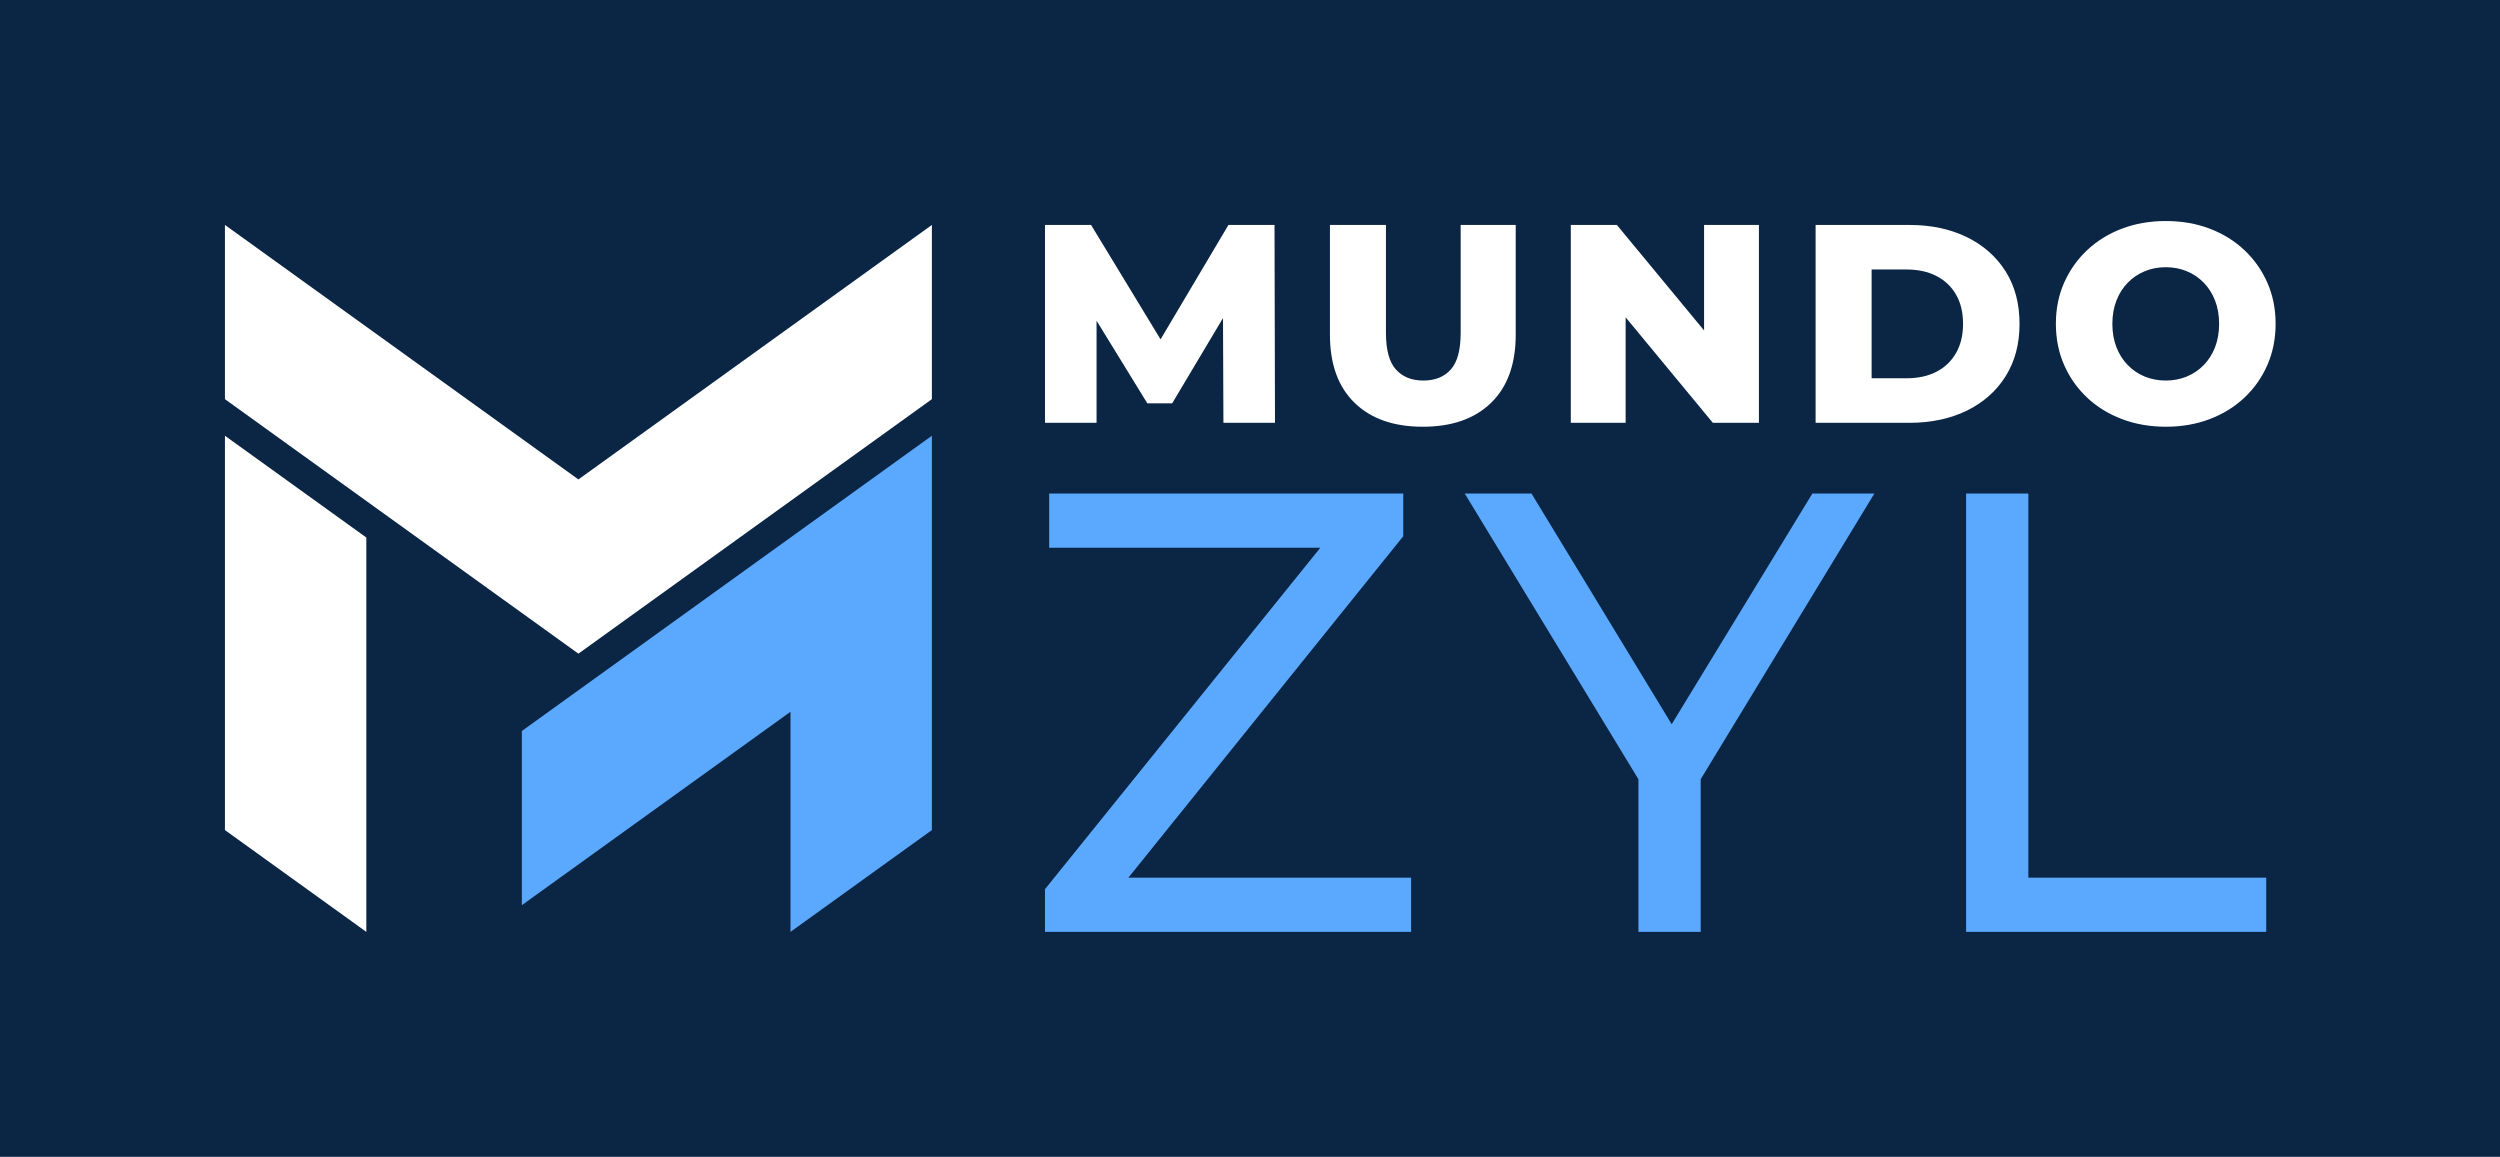
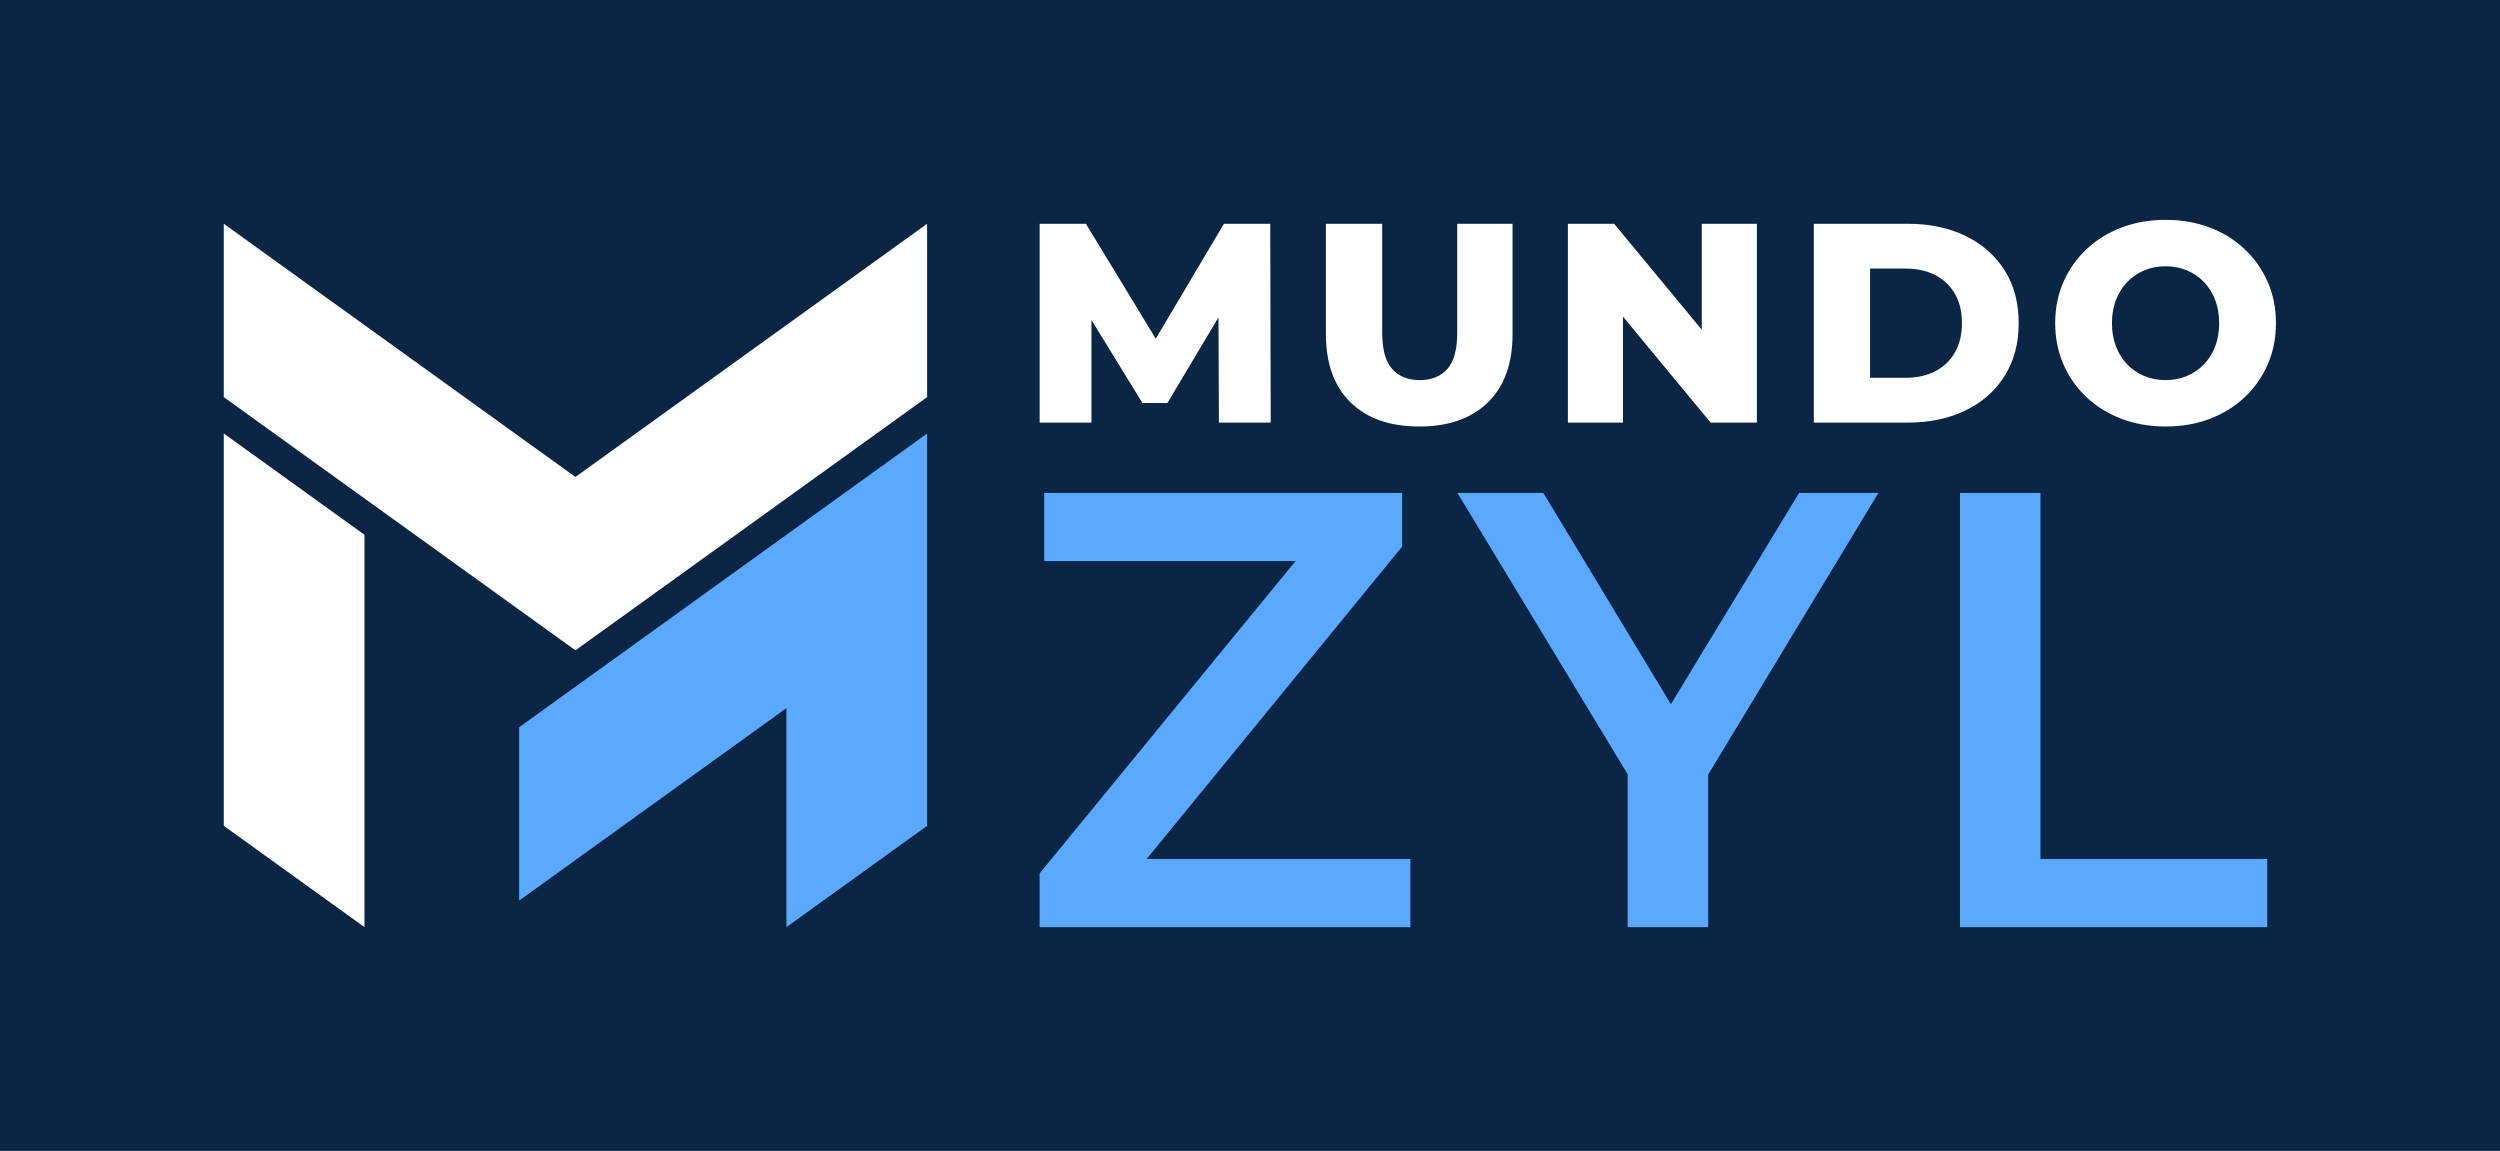
- <svg xmlns="http://www.w3.org/2000/svg" viewBox="0 0 778 360" width="778" height="360" role="img" aria-label="MUNDOZYL">
-   <rect width="778" height="360" fill="#0B2545" />
+ <svg xmlns="http://www.w3.org/2000/svg" viewBox="0 0 782 360" width="782" height="360" role="img" aria-label="MUNDOZYL">
+   <rect width="782" height="360" fill="#0B2545" />
  <polygon points="70.00,135.60 114.00,167.28 114.00,290.00 70.00,258.32" fill="#FFFFFF" />
  <polygon points="70.00,70.00 180.00,149.20 290.00,70.00 290.00,124.22 180.00,203.42 70.00,124.22" fill="#FFFFFF" />
  <polygon points="162.40,227.48 290.00,135.60 290.00,258.32 246.00,290.00 246.00,221.50 162.40,281.69" fill="#5AA9FF" />
-   <path d="M325.2 131.582V70H339.537L364.989 111.897H357.435L382.292 70H396.629L396.777 131.582H380.73L380.581 94.408H383.326L364.779 125.521H357.05L337.935 94.408H341.248V131.582ZM442.785 132.798Q429.167 132.798 421.522 125.335Q413.877 117.873 413.877 104.17V70H431.309V103.636Q431.309 111.548 434.406 114.986Q437.503 118.425 442.933 118.425Q448.424 118.425 451.491 114.986Q454.558 111.548 454.558 103.636V70H471.692V104.17Q471.692 117.873 464.047 125.335Q456.402 132.798 442.785 132.798ZM488.831 131.582V70H503.168L537.08 111.026H530.309V70H547.376V131.582H533.039L499.127 90.556H505.898V131.582ZM565.016 131.582V70H594.139Q604.322 70 612.057 73.78Q619.791 77.56 624.135 84.435Q628.479 91.311 628.479 100.791Q628.479 110.21 624.135 117.116Q619.791 124.022 612.057 127.802Q604.322 131.582 594.139 131.582ZM582.448 117.715H593.368Q598.668 117.715 602.595 115.702Q606.522 113.689 608.71 109.872Q610.899 106.054 610.899 100.791Q610.899 95.44 608.71 91.666Q606.522 87.892 602.595 85.879Q598.668 83.867 593.368 83.867H582.448ZM674.028 132.798Q666.635 132.798 660.36 130.423Q654.085 128.047 649.491 123.72Q644.897 119.393 642.342 113.548Q639.788 107.703 639.788 100.762Q639.788 93.821 642.342 88.018Q644.897 82.215 649.495 77.871Q654.092 73.526 660.353 71.155Q666.614 68.784 673.992 68.784Q681.421 68.784 687.648 71.15Q693.875 73.517 698.467 77.852Q703.059 82.188 705.613 88Q708.168 93.813 708.168 100.765Q708.168 107.717 705.614 113.568Q703.059 119.42 698.467 123.743Q693.875 128.065 687.648 130.432Q681.421 132.798 674.028 132.798ZM673.989 118.425Q677.523 118.425 680.537 117.174Q683.551 115.923 685.809 113.606Q688.067 111.29 689.328 108.04Q690.588 104.791 690.588 100.783Q690.588 96.774 689.331 93.535Q688.073 90.296 685.814 87.978Q683.555 85.66 680.541 84.408Q677.528 83.157 673.994 83.157Q670.461 83.157 667.438 84.409Q664.416 85.662 662.152 87.982Q659.888 90.301 658.628 93.543Q657.368 96.784 657.368 100.782Q657.368 104.78 658.627 108.03Q659.885 111.279 662.147 113.605Q664.409 115.931 667.432 117.178Q670.455 118.425 673.989 118.425Z" fill="#FFFFFF" />
-   <path d="M325.2 290.0V276.708L416.903 162.997L419.073 170.451H326.504V153.582H436.691V166.873L345.153 280.584L342.818 273.131H439.134V290.0ZM509.88 290.0V237.81L514.311 249.785L455.819 153.582H476.595L525.939 234.77H514.505L564.014 153.582H583.309L524.818 249.785L529.248 237.81V290.0ZM611.852 290.0V153.582H631.22V273.131H705.245V290.0Z" fill="#5AA9FF" />
+   <path d="M325.2 132.184V70H339.677L365.378 112.306H357.75L382.85 70H397.328L397.478 132.184H381.273L381.123 94.647H383.895L365.166 126.064H357.361L338.06 94.647H341.405V132.184ZM443.935 133.412Q430.184 133.412 422.464 125.877Q414.745 118.341 414.745 104.504V70H432.347V103.965Q432.347 111.954 435.474 115.426Q438.602 118.898 444.085 118.898Q449.629 118.898 452.726 115.426Q455.823 111.954 455.823 103.965V70H473.125V104.504Q473.125 118.341 465.405 125.877Q457.686 133.412 443.935 133.412ZM490.432 132.184V70H504.909L539.153 111.427H532.316V70H549.55V132.184H535.073L500.829 90.757H507.666V132.184ZM567.362 132.184V70H596.77Q607.053 70 614.863 73.817Q622.673 77.634 627.059 84.576Q631.446 91.519 631.446 101.092Q631.446 110.603 627.059 117.577Q622.673 124.55 614.863 128.367Q607.053 132.184 596.77 132.184ZM584.964 118.182H595.992Q601.343 118.182 605.308 116.149Q609.274 114.117 611.484 110.262Q613.694 106.407 613.694 101.092Q613.694 95.688 611.484 91.878Q609.274 88.067 605.308 86.035Q601.343 84.002 595.992 84.002H584.964ZM677.44 133.412Q669.975 133.412 663.639 131.014Q657.303 128.615 652.663 124.246Q648.024 119.876 645.445 113.974Q642.865 108.072 642.865 101.063Q642.865 94.054 645.445 88.194Q648.024 82.334 652.667 77.948Q657.31 73.561 663.632 71.166Q669.954 68.772 677.404 68.772Q684.906 68.772 691.194 71.161Q697.482 73.551 702.119 77.929Q706.755 82.307 709.335 88.176Q711.914 94.046 711.914 101.066Q711.914 108.086 709.335 113.995Q706.756 119.903 702.119 124.268Q697.482 128.633 691.194 131.023Q684.906 133.412 677.44 133.412ZM677.401 118.898Q680.969 118.898 684.013 117.635Q687.057 116.372 689.337 114.033Q691.617 111.694 692.89 108.412Q694.162 105.131 694.162 101.084Q694.162 97.036 692.893 93.766Q691.623 90.495 689.342 88.154Q687.06 85.813 684.018 84.549Q680.975 83.286 677.406 83.286Q673.838 83.286 670.786 84.55Q667.734 85.815 665.448 88.158Q663.162 90.5 661.89 93.773Q660.617 97.046 660.617 101.083Q660.617 105.12 661.888 108.402Q663.159 111.683 665.443 114.032Q667.727 116.381 670.78 117.64Q673.833 118.898 677.401 118.898Z" fill="#FFFFFF" />
+   <path d="M325.2 290.0V273.185L413.032 166.009L415.956 175.5H326.633V154.184H438.575V170.999L350.911 278.175L347.819 268.684H441.172V290.0ZM509.139 290.0V236.348L514.886 251.711L455.889 154.184H482.747L530.205 232.773H515.08L562.758 154.184H587.567L528.621 251.711L534.318 236.348V290.0ZM613.078 290.0V154.184H638.257V268.684H709.198V290.0Z" fill="#5AA9FF" />
</svg>
